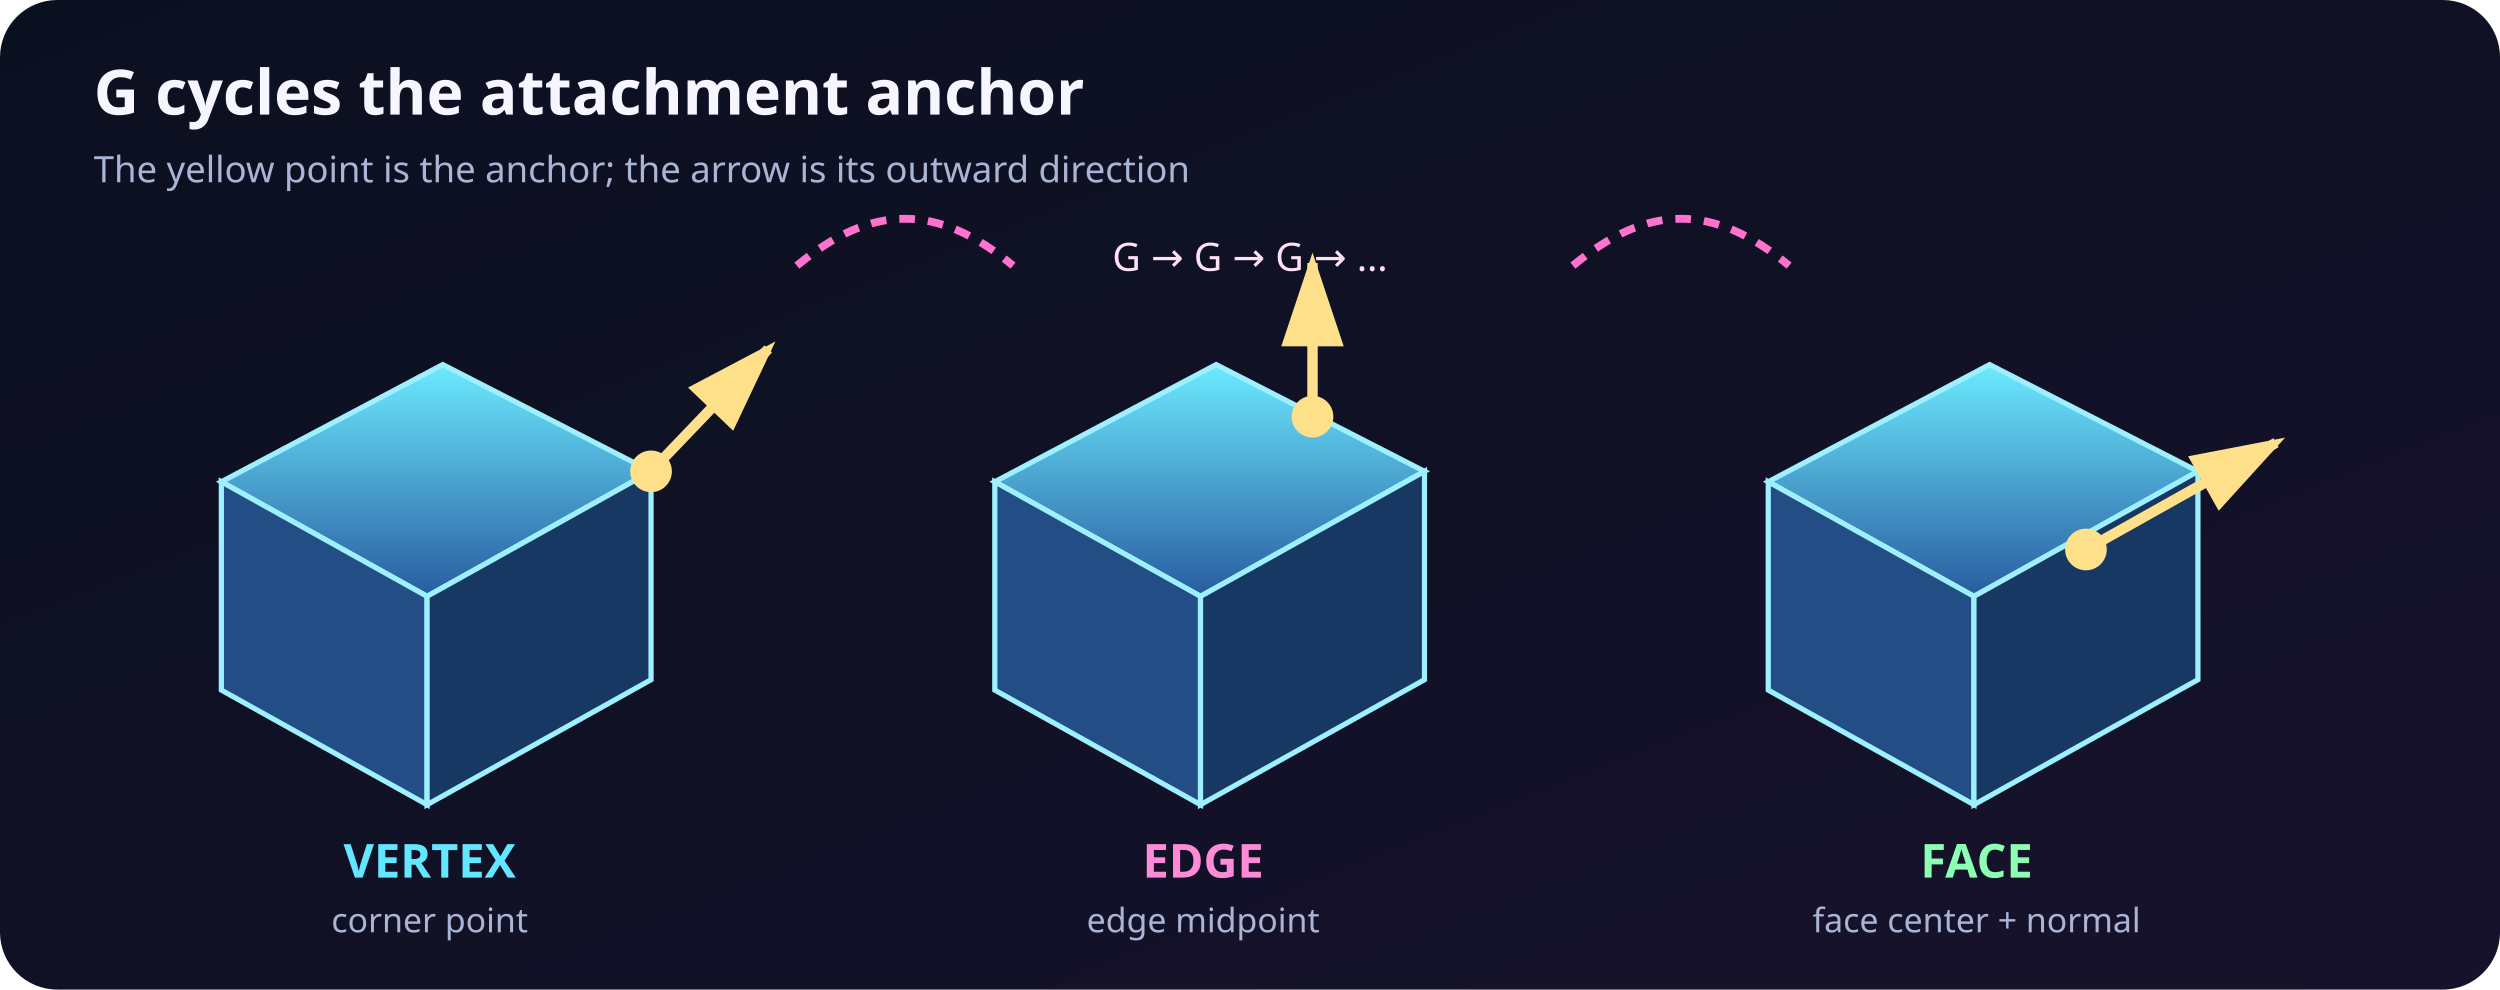
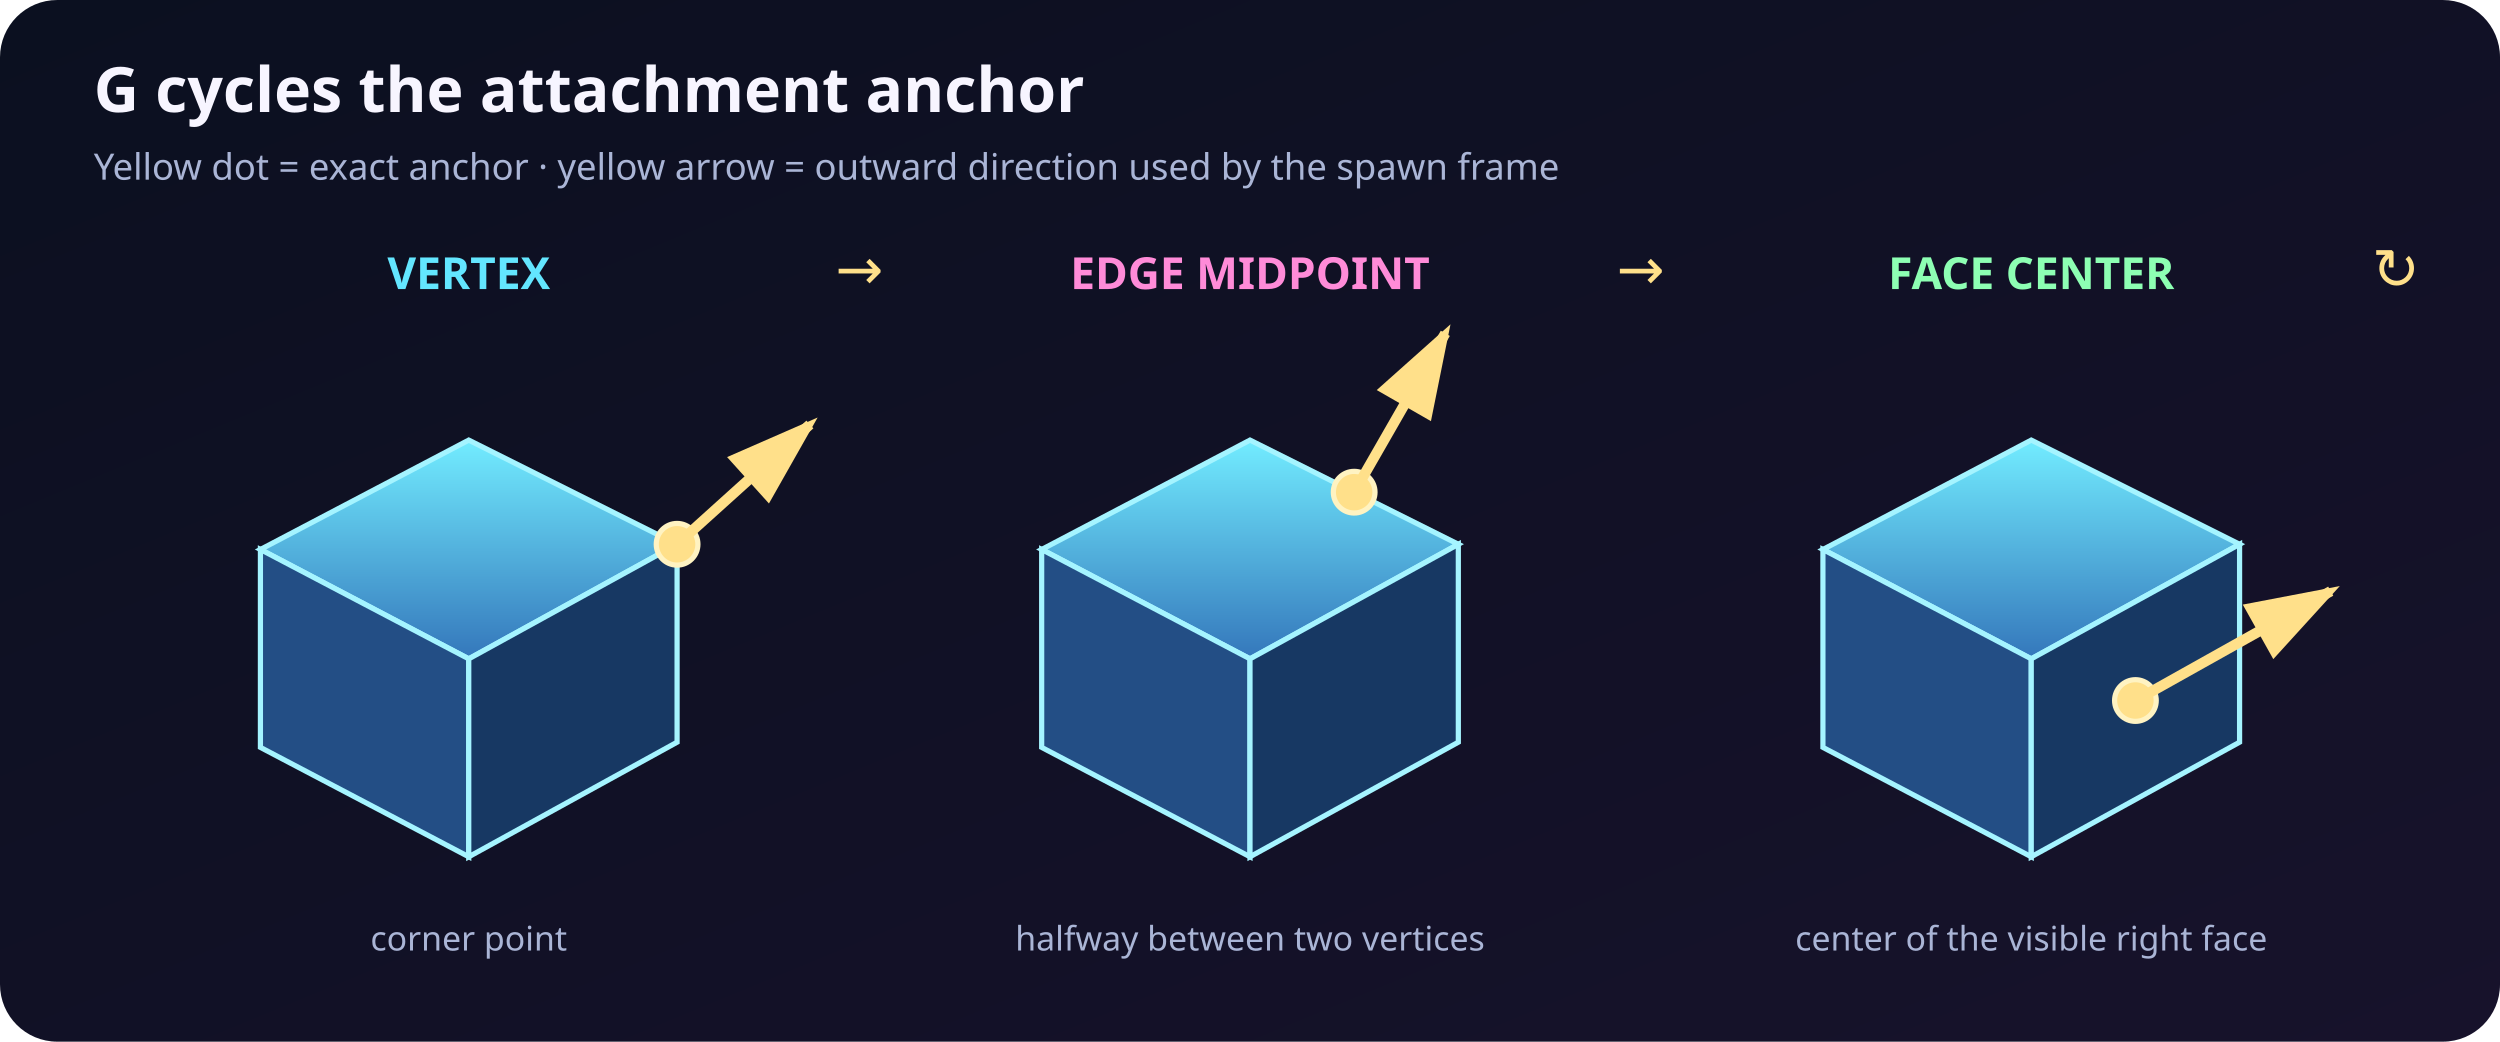
- <svg xmlns="http://www.w3.org/2000/svg" width="960" height="380" viewBox="0 0 960 380" role="img" aria-labelledby="title desc">
+ <svg xmlns="http://www.w3.org/2000/svg" width="960" height="400" viewBox="0 0 960 400" role="img" aria-labelledby="title desc">
  <defs>
    <linearGradient id="bg" x2="1" y2="1">
      <stop stop-color="#0b1020" />
      <stop offset="1" stop-color="#17122b" />
    </linearGradient>
-     <linearGradient id="c" x2="0" y2="1">
-       <stop stop-color="#6ceaff" />
-       <stop offset="1" stop-color="#285ca0" />
+     <linearGradient id="top" x2="0" y2="1">
+       <stop stop-color="#72ecff" />
+       <stop offset="1" stop-color="#3477bb" />
    </linearGradient>
-     <marker id="a" markerWidth="10" markerHeight="10" refX="8" refY="3" orient="auto">
+     <marker id="arrow" markerWidth="10" markerHeight="10" refX="8" refY="3" orient="auto">
      <path d="M0 0L9 3 0 6Z" fill="#ffe08a" />
    </marker>
  </defs>
-   <rect width="960" height="380" rx="22" fill="url(#bg)" />
-   <text x="36" y="44" fill="#f7f5ff" font-family="system-ui,sans-serif" font-size="24" font-weight="700">G cycles the attachment anchor</text>
-   <text x="36" y="70" fill="#aab5d6" font-family="system-ui,sans-serif" font-size="14">The yellow point is the anchor; the arrow is its outward direction</text>
+   <rect width="960" height="400" rx="22" fill="url(#bg)" />
+   <text x="36" y="43" fill="#f7f5ff" font-family="system-ui,sans-serif" font-size="24" font-weight="700">G cycles the attachment anchor</text>
+   <text x="36" y="69" fill="#aab5d6" font-family="system-ui,sans-serif" font-size="14">Yellow dot = exact anchor · yellow arrow = outward direction used by the spawn frame</text>
  <g font-family="system-ui,sans-serif" text-anchor="middle">
-     <g transform="translate(43 5)" stroke="#9ff0ff" stroke-width="2">
-       <polygon points="42,180 127,135 207,176 121,224" fill="url(#c)" />
-       <polygon points="42,180 121,224 121,304 42,260" fill="#234e85" />
-       <polygon points="121,224 207,176 207,256 121,304" fill="#173863" />
+     <text x="180" y="111" fill="#63e6ff" font-size="17" font-weight="700">VERTEX</text>
+     <text x="480" y="111" fill="#ff8bd8" font-size="17" font-weight="700">EDGE MIDPOINT</text>
+     <text x="780" y="111" fill="#8dffb3" font-size="17" font-weight="700">FACE CENTER</text>
+     <text x="330" y="111" fill="#ffe08a" font-size="22">→</text>
+     <text x="630" y="111" fill="#ffe08a" font-size="22">→</text>
+     <text x="920" y="111" fill="#ffe08a" font-size="22">↻</text>
+     <g stroke="#a5f4ff" stroke-width="2">
+       <polygon points="100,211 180,169 260,209 180,253" fill="url(#top)" />
+       <polygon points="100,211 180,253 180,329 100,287" fill="#234e85" />
+       <polygon points="180,253 260,209 260,285 180,329" fill="#173863" />
    </g>
-     <circle cx="250" cy="181" r="8" fill="#ffe08a" />
-     <line x1="250" y1="181" x2="295" y2="134" stroke="#ffe08a" stroke-width="4" marker-end="url(#a)" />
-     <text x="165" y="337" fill="#63e6ff" font-size="18" font-weight="700">VERTEX</text>
-     <text x="165" y="358" fill="#aab5d6" font-size="13">corner point</text>
-     <g transform="translate(340 5)" stroke="#9ff0ff" stroke-width="2">
-       <polygon points="42,180 127,135 207,176 121,224" fill="url(#c)" />
-       <polygon points="42,180 121,224 121,304 42,260" fill="#234e85" />
-       <polygon points="121,224 207,176 207,256 121,304" fill="#173863" />
+     <circle cx="260" cy="209" r="8" fill="#ffe08a" stroke="#fff3c2" stroke-width="2" />
+     <line x1="260" y1="209" x2="311" y2="163" stroke="#ffe08a" stroke-width="4" marker-end="url(#arrow)" />
+     <text x="180" y="365" fill="#aab5d6" font-size="13">corner point</text>
+     <g stroke="#a5f4ff" stroke-width="2">
+       <polygon points="400,211 480,169 560,209 480,253" fill="url(#top)" />
+       <polygon points="400,211 480,253 480,329 400,287" fill="#234e85" />
+       <polygon points="480,253 560,209 560,285 480,329" fill="#173863" />
    </g>
-     <circle cx="504" cy="160" r="8" fill="#ffe08a" />
-     <line x1="504" y1="160" x2="504" y2="101" stroke="#ffe08a" stroke-width="4" marker-end="url(#a)" />
-     <text x="462" y="337" fill="#ff8bd8" font-size="18" font-weight="700">EDGE</text>
-     <text x="462" y="358" fill="#aab5d6" font-size="13">edge midpoint</text>
-     <g transform="translate(637 5)" stroke="#9ff0ff" stroke-width="2">
-       <polygon points="42,180 127,135 207,176 121,224" fill="url(#c)" />
-       <polygon points="42,180 121,224 121,304 42,260" fill="#234e85" />
-       <polygon points="121,224 207,176 207,256 121,304" fill="#173863" />
+     <circle cx="520" cy="189" r="8" fill="#ffe08a" stroke="#fff3c2" stroke-width="2" />
+     <line x1="520" y1="189" x2="555" y2="128" stroke="#ffe08a" stroke-width="4" marker-end="url(#arrow)" />
+     <text x="480" y="365" fill="#aab5d6" font-size="13">halfway between two vertices</text>
+     <g stroke="#a5f4ff" stroke-width="2">
+       <polygon points="700,211 780,169 860,209 780,253" fill="url(#top)" />
+       <polygon points="700,211 780,253 780,329 700,287" fill="#234e85" />
+       <polygon points="780,253 860,209 860,285 780,329" fill="#173863" />
    </g>
-     <circle cx="801" cy="211" r="8" fill="#ffe08a" />
-     <line x1="801" y1="211" x2="874" y2="170" stroke="#ffe08a" stroke-width="4" marker-end="url(#a)" />
-     <text x="759" y="337" fill="#8dffb3" font-size="18" font-weight="700">FACE</text>
-     <text x="759" y="358" fill="#aab5d6" font-size="13">face center + normal</text>
+     <circle cx="820" cy="269" r="8" fill="#ffe08a" stroke="#fff3c2" stroke-width="2" />
+     <line x1="820" y1="269" x2="895" y2="227" stroke="#ffe08a" stroke-width="4" marker-end="url(#arrow)" />
+     <text x="780" y="365" fill="#aab5d6" font-size="13">center of the visible right face</text>
  </g>
-   <path d="M306 102C335 78 360 78 389 102" fill="none" stroke="#ff72d0" stroke-width="3" stroke-dasharray="6 5" />
-   <path d="M604 102C633 78 658 78 687 102" fill="none" stroke="#ff72d0" stroke-width="3" stroke-dasharray="6 5" />
-   <text x="480" y="104" text-anchor="middle" fill="#ffe1f5" font-family="system-ui,sans-serif" font-size="15">G → G → G → …</text>
</svg>
